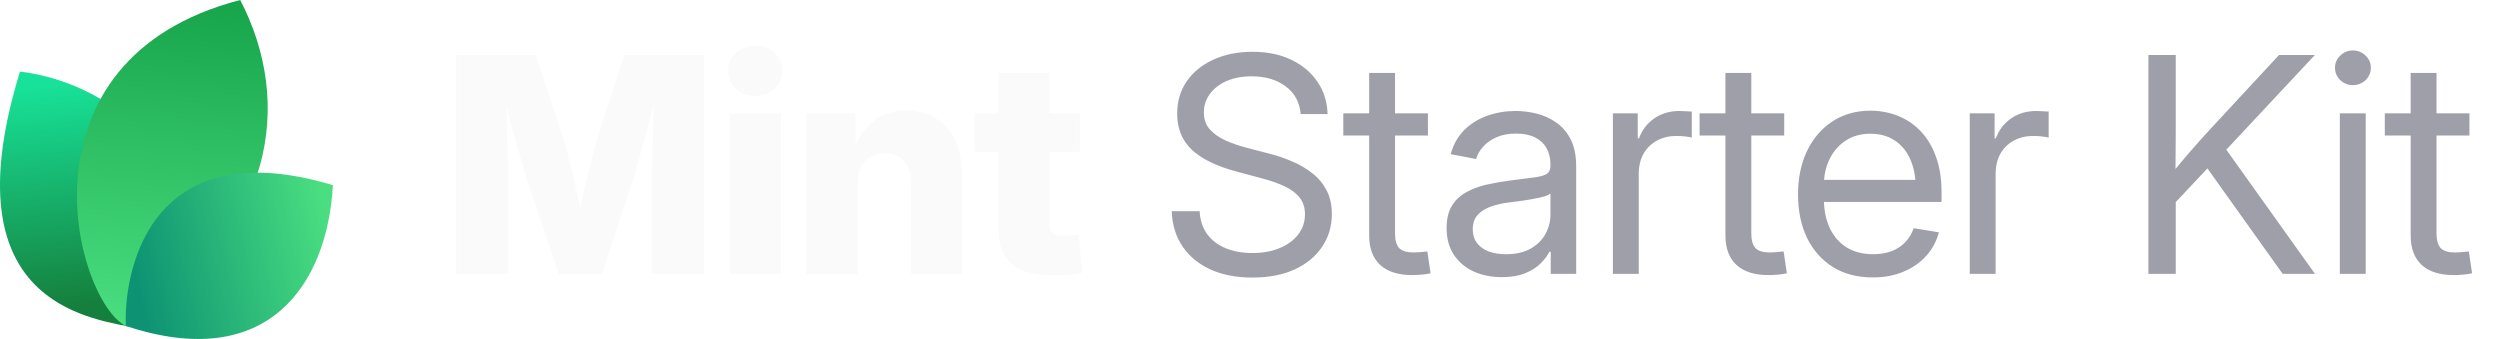
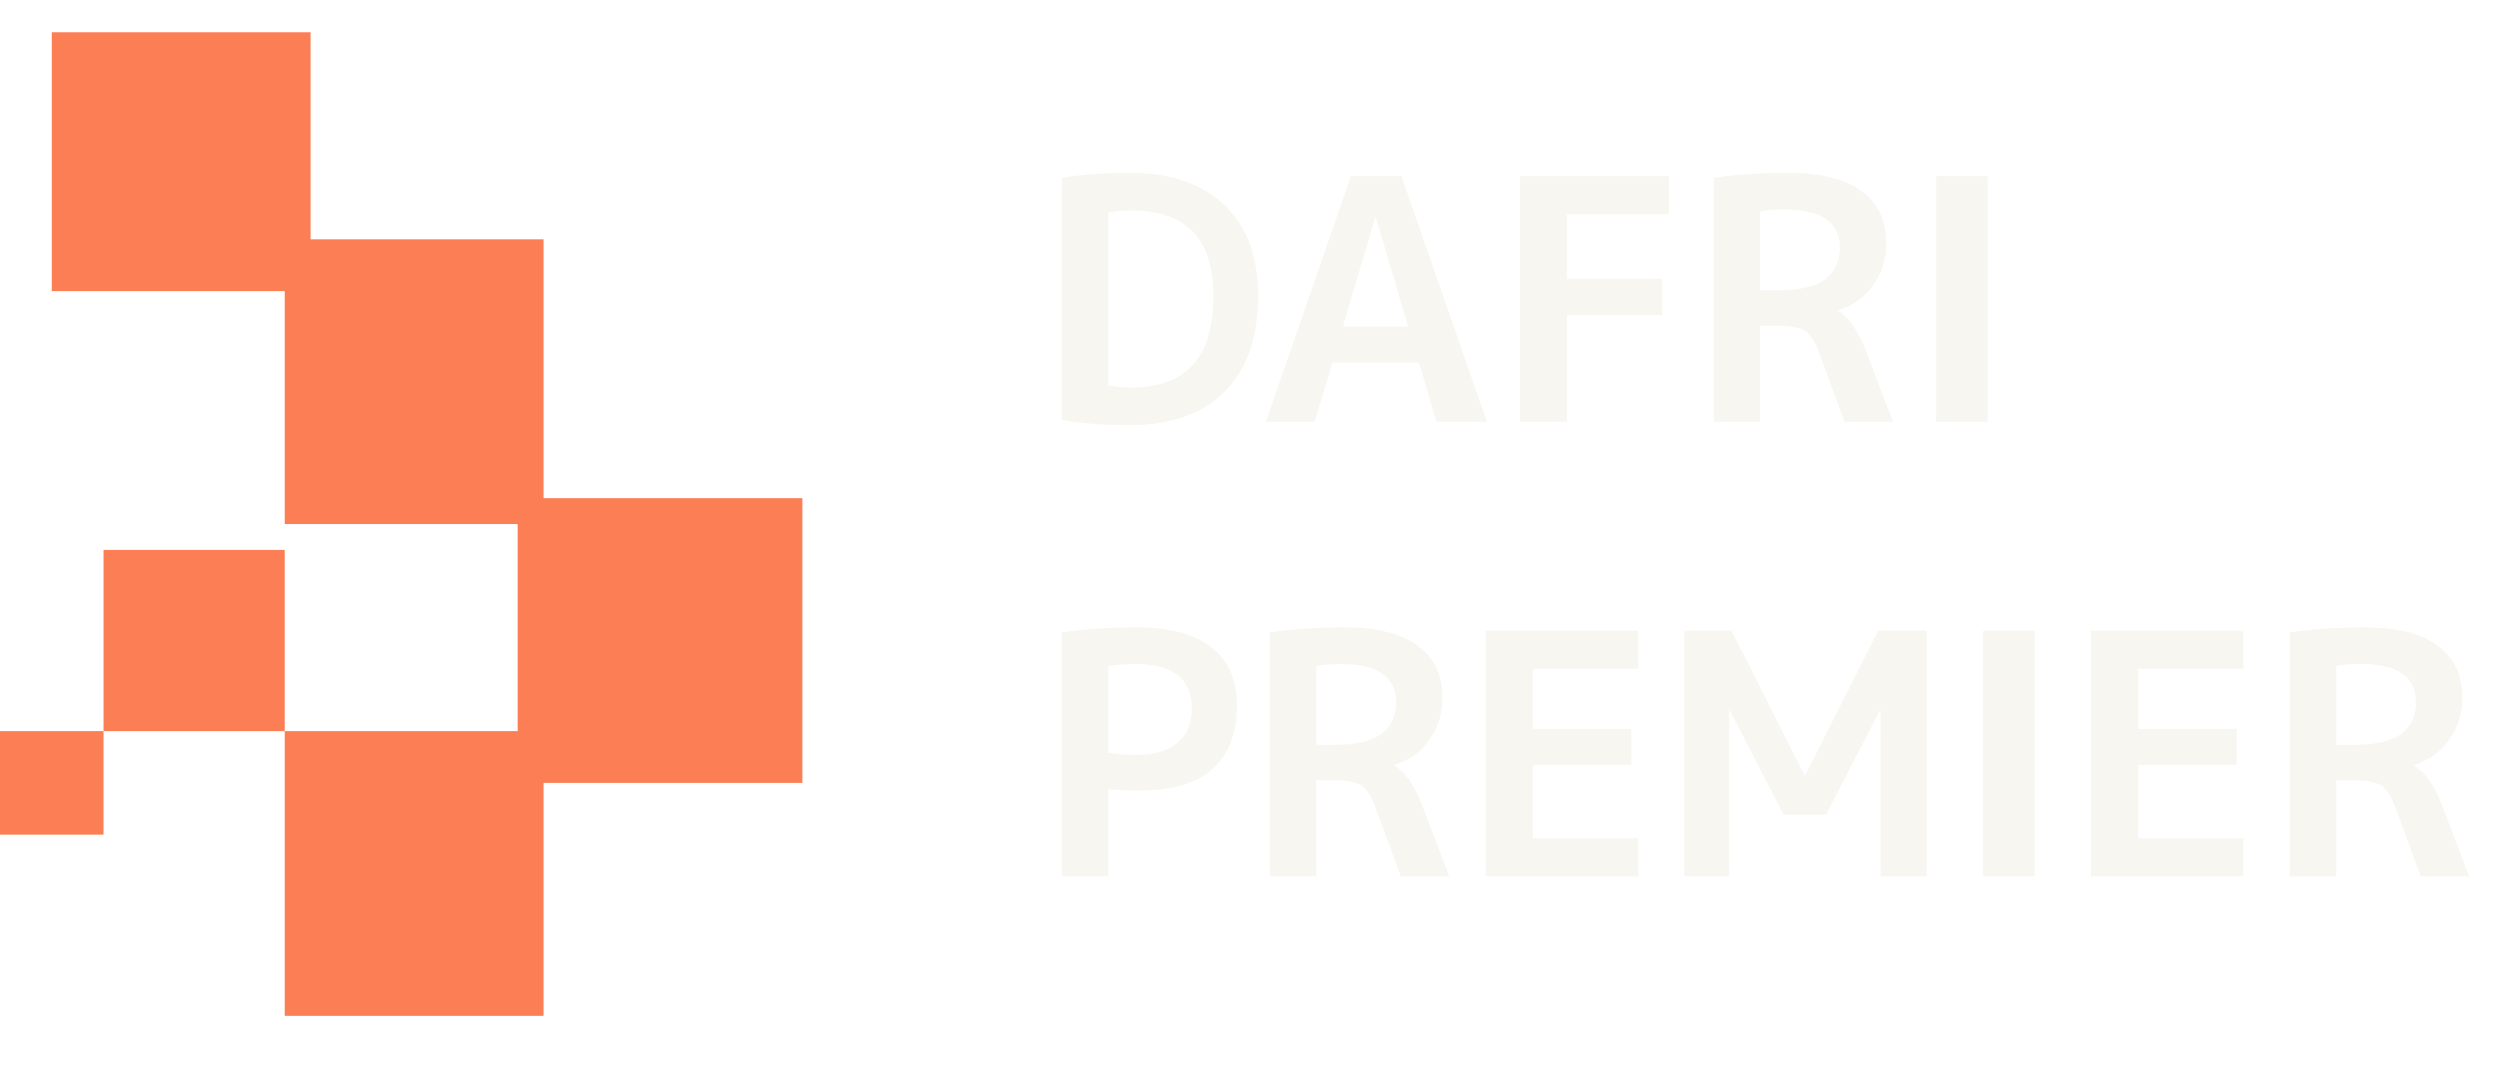
- <svg xmlns="http://www.w3.org/2000/svg" width="177" height="24" viewBox="0 0 177 24" fill="none">
-   <path d="M9.061 23.108C5.268 22.377 -3.391 20.627 1.417 5.064C9.634 6.099 16.973 14.064 9.061 23.108Z" fill="url(#paint0_linear_17557_2145)" />
-   <path d="M8.919 23.094C5.276 21.222 0.784 4.209 17.007 0C20.757 7.193 19.621 16.545 8.919 23.094Z" fill="url(#paint1_linear_17557_2145)" />
-   <path d="M8.914 23.079C8.735 19.882 10.159 9.085 23.57 13.111C23.181 20.123 18.984 26.418 8.914 23.079Z" fill="url(#paint2_linear_17557_2145)" />
-   <path d="M32.301 19.392V3.894H37.938L39.925 9.948C40.036 10.315 40.164 10.787 40.31 11.362C40.462 11.938 40.611 12.552 40.757 13.204C40.91 13.855 41.048 14.483 41.173 15.086C41.305 15.682 41.412 16.192 41.495 16.615H40.695C40.771 16.192 40.871 15.682 40.996 15.086C41.128 14.49 41.267 13.866 41.412 13.214C41.565 12.562 41.714 11.948 41.86 11.373C42.005 10.79 42.133 10.315 42.244 9.948L44.2 3.894H49.848V19.392H46.166V12.704C46.166 12.357 46.173 11.917 46.187 11.383C46.2 10.849 46.214 10.27 46.228 9.646C46.249 9.022 46.266 8.391 46.28 7.753C46.301 7.115 46.311 6.519 46.311 5.964H46.623C46.485 6.561 46.332 7.181 46.166 7.826C45.999 8.471 45.833 9.102 45.666 9.719C45.507 10.336 45.351 10.901 45.198 11.414C45.053 11.928 44.928 12.357 44.824 12.704L42.608 19.392H39.561L37.314 12.704C37.203 12.357 37.072 11.928 36.919 11.414C36.773 10.901 36.614 10.34 36.441 9.729C36.274 9.112 36.104 8.481 35.931 7.836C35.764 7.192 35.608 6.567 35.463 5.964H35.827C35.834 6.512 35.844 7.105 35.858 7.743C35.872 8.374 35.886 9.005 35.9 9.636C35.92 10.26 35.938 10.839 35.952 11.373C35.965 11.907 35.972 12.351 35.972 12.704V19.392H32.301ZM51.668 19.392V8.024H55.288V19.392H51.668ZM53.468 6.786C52.927 6.786 52.473 6.616 52.105 6.276C51.738 5.93 51.554 5.507 51.554 5.007C51.554 4.508 51.738 4.088 52.105 3.749C52.473 3.409 52.927 3.239 53.468 3.239C54.009 3.239 54.463 3.409 54.83 3.749C55.198 4.082 55.382 4.501 55.382 5.007C55.382 5.507 55.198 5.93 54.83 6.276C54.463 6.616 54.009 6.786 53.468 6.786ZM60.708 13.027V19.392H57.088V8.024H60.551L60.593 10.967H60.281C60.593 10.024 61.061 9.268 61.685 8.7C62.309 8.124 63.138 7.836 64.171 7.836C64.975 7.836 65.672 8.017 66.262 8.377C66.851 8.731 67.302 9.234 67.614 9.885C67.933 10.537 68.092 11.307 68.092 12.194V19.392H64.483V12.912C64.483 12.26 64.32 11.754 63.994 11.394C63.675 11.033 63.221 10.853 62.632 10.853C62.25 10.853 61.914 10.936 61.623 11.102C61.332 11.269 61.106 11.515 60.947 11.841C60.787 12.16 60.708 12.555 60.708 13.027ZM76.456 8.024V10.749H69.008V8.024H76.456ZM70.683 5.163H74.292V15.783C74.292 16.102 74.361 16.334 74.5 16.48C74.646 16.625 74.899 16.698 75.259 16.698C75.405 16.698 75.596 16.688 75.831 16.667C76.074 16.646 76.251 16.629 76.362 16.615L76.632 19.309C76.313 19.378 75.963 19.427 75.582 19.455C75.207 19.482 74.836 19.496 74.469 19.496C73.2 19.496 72.25 19.222 71.619 18.674C70.995 18.127 70.683 17.308 70.683 16.22V5.163Z" fill="#FAFAFA" />
-   <path d="M88.667 19.652C87.523 19.652 86.528 19.458 85.682 19.07C84.843 18.681 84.188 18.137 83.716 17.437C83.245 16.736 82.992 15.908 82.957 14.951H84.933C84.968 15.596 85.148 16.14 85.474 16.584C85.8 17.021 86.24 17.354 86.795 17.582C87.35 17.804 87.974 17.915 88.667 17.915C89.388 17.915 90.026 17.801 90.581 17.572C91.143 17.343 91.583 17.024 91.902 16.615C92.228 16.199 92.391 15.717 92.391 15.169C92.391 14.698 92.266 14.306 92.017 13.994C91.767 13.675 91.413 13.408 90.956 13.193C90.498 12.978 89.954 12.787 89.323 12.621L87.502 12.132C86.123 11.765 85.082 11.255 84.382 10.603C83.689 9.944 83.342 9.095 83.342 8.055C83.342 7.174 83.571 6.404 84.028 5.746C84.486 5.087 85.117 4.577 85.921 4.217C86.726 3.849 87.645 3.666 88.678 3.666C89.718 3.666 90.63 3.853 91.413 4.227C92.204 4.602 92.824 5.122 93.275 5.787C93.726 6.446 93.965 7.209 93.993 8.076H92.089C92.013 7.23 91.656 6.574 91.018 6.11C90.387 5.638 89.586 5.403 88.615 5.403C87.95 5.403 87.36 5.513 86.847 5.735C86.341 5.957 85.946 6.262 85.661 6.651C85.377 7.032 85.235 7.469 85.235 7.961C85.235 8.447 85.377 8.849 85.661 9.168C85.946 9.48 86.317 9.74 86.774 9.948C87.232 10.149 87.724 10.319 88.251 10.457L89.884 10.884C90.439 11.023 90.977 11.206 91.496 11.435C92.023 11.657 92.495 11.934 92.911 12.267C93.334 12.593 93.67 12.995 93.92 13.474C94.17 13.945 94.294 14.504 94.294 15.149C94.294 16.015 94.066 16.788 93.608 17.468C93.157 18.148 92.512 18.681 91.673 19.07C90.834 19.458 89.832 19.652 88.667 19.652ZM101.097 8.024V9.594H95.106V8.024H101.097ZM96.937 5.163H98.767V16.521C98.767 17 98.865 17.347 99.059 17.562C99.26 17.77 99.6 17.874 100.078 17.874C100.21 17.874 100.366 17.867 100.546 17.853C100.733 17.832 100.903 17.815 101.056 17.801L101.285 19.351C101.097 19.392 100.886 19.423 100.65 19.444C100.414 19.465 100.189 19.475 99.974 19.475C98.996 19.475 98.244 19.236 97.717 18.758C97.197 18.272 96.937 17.579 96.937 16.677V5.163ZM106.33 19.621C105.595 19.621 104.932 19.489 104.343 19.226C103.754 18.955 103.285 18.564 102.939 18.05C102.592 17.53 102.419 16.896 102.419 16.147C102.419 15.495 102.547 14.965 102.804 14.556C103.06 14.146 103.403 13.828 103.833 13.599C104.263 13.363 104.742 13.186 105.269 13.068C105.796 12.95 106.333 12.857 106.881 12.787C107.574 12.69 108.132 12.617 108.555 12.569C108.978 12.52 109.287 12.441 109.481 12.33C109.675 12.212 109.772 12.014 109.772 11.737V11.654C109.772 11.203 109.679 10.815 109.492 10.489C109.311 10.163 109.041 9.91 108.68 9.729C108.32 9.549 107.872 9.459 107.338 9.459C106.805 9.459 106.34 9.546 105.945 9.719C105.556 9.892 105.241 10.118 104.998 10.395C104.755 10.665 104.593 10.953 104.509 11.258L102.71 10.915C102.897 10.222 103.22 9.65 103.677 9.199C104.135 8.748 104.679 8.412 105.31 8.19C105.941 7.968 106.607 7.857 107.307 7.857C107.8 7.857 108.295 7.92 108.795 8.044C109.301 8.169 109.765 8.381 110.188 8.679C110.611 8.97 110.951 9.369 111.208 9.875C111.464 10.374 111.593 11.005 111.593 11.768V19.392H109.793V17.822H109.7C109.568 18.085 109.363 18.359 109.086 18.643C108.809 18.921 108.444 19.153 107.994 19.34C107.543 19.527 106.988 19.621 106.33 19.621ZM106.621 17.998C107.321 17.998 107.904 17.867 108.368 17.603C108.84 17.333 109.19 16.986 109.419 16.563C109.654 16.133 109.772 15.682 109.772 15.211V13.692C109.703 13.769 109.554 13.841 109.325 13.911C109.096 13.973 108.829 14.032 108.524 14.088C108.226 14.143 107.921 14.192 107.609 14.233C107.304 14.275 107.033 14.309 106.798 14.337C106.354 14.393 105.938 14.49 105.549 14.628C105.168 14.76 104.86 14.954 104.624 15.211C104.388 15.467 104.27 15.811 104.27 16.241C104.27 16.615 104.367 16.934 104.561 17.198C104.762 17.461 105.04 17.662 105.393 17.801C105.747 17.933 106.156 17.998 106.621 17.998ZM114.193 19.392V8.024H115.951V9.792H116.045C116.253 9.209 116.61 8.741 117.116 8.388C117.622 8.034 118.219 7.857 118.905 7.857C119.058 7.857 119.217 7.864 119.384 7.878C119.55 7.885 119.682 7.892 119.779 7.899V9.74C119.716 9.719 119.578 9.695 119.363 9.667C119.155 9.639 118.922 9.625 118.666 9.625C118.174 9.625 117.726 9.733 117.324 9.948C116.922 10.163 116.603 10.471 116.367 10.874C116.138 11.276 116.024 11.758 116.024 12.319V19.392H114.193ZM126.322 8.024V9.594H120.33V8.024H126.322ZM122.161 5.163H123.992V16.521C123.992 17 124.089 17.347 124.283 17.562C124.484 17.77 124.824 17.874 125.302 17.874C125.434 17.874 125.59 17.867 125.77 17.853C125.958 17.832 126.127 17.815 126.28 17.801L126.509 19.351C126.322 19.392 126.11 19.423 125.874 19.444C125.639 19.465 125.413 19.475 125.198 19.475C124.221 19.475 123.468 19.236 122.941 18.758C122.421 18.272 122.161 17.579 122.161 16.677V5.163ZM132.604 19.642C131.502 19.642 130.555 19.396 129.765 18.903C128.974 18.404 128.364 17.714 127.934 16.834C127.511 15.946 127.3 14.927 127.3 13.775C127.3 12.611 127.511 11.584 127.934 10.697C128.364 9.802 128.964 9.102 129.734 8.596C130.51 8.089 131.408 7.836 132.428 7.836C133.1 7.836 133.738 7.954 134.341 8.19C134.952 8.426 135.489 8.783 135.954 9.261C136.425 9.74 136.793 10.343 137.056 11.071C137.327 11.792 137.462 12.645 137.462 13.63V14.296H128.433V12.735H136.463L135.631 13.297C135.631 12.541 135.506 11.876 135.257 11.3C135.007 10.725 134.643 10.277 134.165 9.958C133.686 9.632 133.107 9.469 132.428 9.469C131.748 9.469 131.162 9.632 130.67 9.958C130.177 10.284 129.796 10.725 129.526 11.279C129.262 11.827 129.13 12.441 129.13 13.12V14.046C129.13 14.864 129.273 15.572 129.557 16.168C129.841 16.757 130.243 17.211 130.763 17.53C131.283 17.842 131.901 17.998 132.615 17.998C133.093 17.998 133.523 17.929 133.905 17.79C134.293 17.645 134.619 17.433 134.882 17.156C135.153 16.879 135.354 16.546 135.486 16.157L137.275 16.449C137.108 17.08 136.81 17.634 136.38 18.113C135.95 18.591 135.413 18.966 134.768 19.236C134.123 19.507 133.402 19.642 132.604 19.642ZM139.459 19.392V8.024H141.217V9.792H141.311C141.519 9.209 141.876 8.741 142.382 8.388C142.888 8.034 143.485 7.857 144.171 7.857C144.324 7.857 144.483 7.864 144.649 7.878C144.816 7.885 144.948 7.892 145.045 7.899V9.74C144.982 9.719 144.844 9.695 144.629 9.667C144.421 9.639 144.188 9.625 143.932 9.625C143.439 9.625 142.992 9.733 142.59 9.948C142.188 10.163 141.869 10.471 141.633 10.874C141.404 11.276 141.29 11.758 141.29 12.319V19.392H139.459ZM153.429 14.961V12.715C153.783 12.257 154.136 11.82 154.49 11.404C154.844 10.981 155.204 10.565 155.572 10.156C155.939 9.74 156.314 9.327 156.695 8.918L161.355 3.894H163.893L157.277 10.967H157.184L153.429 14.961ZM152.108 19.392V3.894H154.043V9.241L154.022 12.559L154.043 13.505V19.392H152.108ZM161.615 19.392L155.967 11.477L157.173 9.969L163.903 19.392H161.615ZM165.661 19.392V8.024H167.492V19.392H165.661ZM166.587 6.027C166.24 6.027 165.942 5.909 165.692 5.673C165.443 5.43 165.318 5.139 165.318 4.799C165.318 4.459 165.443 4.172 165.692 3.936C165.942 3.693 166.24 3.572 166.587 3.572C166.934 3.572 167.232 3.693 167.482 3.936C167.731 4.172 167.856 4.459 167.856 4.799C167.856 5.139 167.731 5.43 167.482 5.673C167.232 5.909 166.934 6.027 166.587 6.027ZM174.836 8.024V9.594H168.844V8.024H174.836ZM170.675 5.163H172.506V16.521C172.506 17 172.603 17.347 172.797 17.562C172.998 17.77 173.338 17.874 173.816 17.874C173.948 17.874 174.104 17.867 174.284 17.853C174.472 17.832 174.641 17.815 174.794 17.801L175.023 19.351C174.836 19.392 174.624 19.423 174.388 19.444C174.153 19.465 173.927 19.475 173.712 19.475C172.735 19.475 171.982 19.236 171.455 18.758C170.935 18.272 170.675 17.579 170.675 16.677V5.163Z" fill="#9F9FA9" />
-   <defs>
-     <linearGradient id="paint0_linear_17557_2145" x1="3.776" y1="5.916" x2="5.232" y2="21.559" gradientUnits="userSpaceOnUse">
-       <stop stop-color="#18E299" />
-       <stop offset="1" stop-color="#15803D" />
-     </linearGradient>
-     <linearGradient id="paint1_linear_17557_2145" x1="12.171" y1="-0.718" x2="10.19" y2="22.983" gradientUnits="userSpaceOnUse">
-       <stop stop-color="#16A34A" />
-       <stop offset="1" stop-color="#4ADE80" />
-     </linearGradient>
-     <linearGradient id="paint2_linear_17557_2145" x1="23.133" y1="15.353" x2="9.338" y2="18.52" gradientUnits="userSpaceOnUse">
-       <stop stop-color="#4ADE80" />
-       <stop offset="1" stop-color="#0D9373" />
-     </linearGradient>
-   </defs>
+ <svg xmlns="http://www.w3.org/2000/svg" width="310" height="132" viewBox="0 0 110 44" fill="none">
+   <path d="M55.356 11.587C55.356 13.433 54.863 14.844 53.876 15.821C52.899 16.798 51.502 17.287 49.686 17.287C48.63 17.287 47.643 17.213 46.725 17.065V6.405C47.643 6.257 48.63 6.183 49.686 6.183C51.492 6.183 52.889 6.657 53.876 7.604C54.863 8.542 55.356 9.869 55.356 11.587ZM53.387 11.587C53.387 9.09 52.188 7.841 49.789 7.841C49.414 7.841 49.074 7.871 48.768 7.93V15.54C49.074 15.599 49.414 15.629 49.789 15.629C50.994 15.629 51.892 15.298 52.484 14.637C53.086 13.976 53.387 12.959 53.387 11.587ZM55.697 17.139L59.443 6.331H61.664L65.424 17.139H63.203L62.434 14.533H58.629L57.844 17.139H55.697ZM59.087 12.949H61.96L60.538 8.152H60.509L59.087 12.949ZM66.873 6.331H73.432V8.004H68.946V10.847H73.135V12.446H68.946V17.139H66.873V6.331ZM77.443 12.919V17.139H75.4V6.405C76.407 6.257 77.492 6.183 78.657 6.183C80.108 6.183 81.194 6.454 81.914 6.997C82.635 7.53 82.995 8.285 82.995 9.262C82.995 9.973 82.802 10.595 82.418 11.128C82.043 11.661 81.529 12.031 80.878 12.238V12.268C81.352 12.544 81.761 13.132 82.107 14.03L83.291 17.139H81.159L80.034 14.074C79.856 13.6 79.654 13.29 79.427 13.141C79.2 12.993 78.81 12.919 78.257 12.919H77.443ZM77.443 11.35H78.317C80.073 11.35 80.952 10.723 80.952 9.47C80.952 8.354 80.138 7.797 78.509 7.797C78.104 7.797 77.749 7.826 77.443 7.886V11.35ZM85.192 17.139V6.331H87.457V17.139H85.192ZM46.725 26.405C47.751 26.257 48.837 26.183 49.982 26.183C51.462 26.183 52.573 26.479 53.313 27.071C54.053 27.654 54.424 28.502 54.424 29.618C54.424 30.852 54.063 31.784 53.343 32.416C52.632 33.048 51.576 33.364 50.174 33.364C49.602 33.364 49.133 33.344 48.768 33.304V37.139H46.725V26.405ZM48.768 31.705C49.143 31.765 49.548 31.794 49.982 31.794C50.781 31.794 51.388 31.621 51.803 31.276C52.227 30.921 52.44 30.417 52.44 29.766C52.44 28.453 51.62 27.797 49.982 27.797C49.538 27.797 49.133 27.826 48.768 27.886V31.705ZM57.917 32.919V37.139H55.873V26.405C56.88 26.257 57.966 26.183 59.131 26.183C60.582 26.183 61.667 26.454 62.388 26.997C63.108 27.53 63.469 28.285 63.469 29.262C63.469 29.973 63.276 30.595 62.891 31.128C62.516 31.661 62.003 32.031 61.351 32.238V32.268C61.825 32.544 62.235 33.132 62.58 34.03L63.765 37.139H61.633L60.508 34.074C60.33 33.6 60.127 33.289 59.901 33.141C59.673 32.993 59.284 32.919 58.731 32.919H57.917ZM57.917 31.35H58.79C60.547 31.35 61.425 30.723 61.425 29.47C61.425 28.354 60.611 27.797 58.983 27.797C58.578 27.797 58.223 27.826 57.917 27.886V31.35ZM67.442 28.004V30.654H71.78V32.238H67.442V35.466H72.076V37.139H65.369V26.331H72.076V28.004H67.442ZM82.745 29.84H82.715L80.346 34.429H78.481L76.112 29.84H76.082V37.139H74.113V26.331H76.186L79.398 32.697H79.428L82.641 26.331H84.773V37.139H82.745V29.84ZM87.259 37.139V26.331H89.524V37.139H87.259ZM94.078 28.004V30.654H98.416V32.238H94.078V35.466H98.712V37.139H92.006V26.331H98.712V28.004H94.078ZM102.793 32.919V37.139H100.749V26.405C101.756 26.257 102.842 26.183 104.007 26.183C105.458 26.183 106.543 26.454 107.264 26.997C107.984 27.53 108.345 28.285 108.345 29.262C108.345 29.973 108.152 30.595 107.767 31.128C107.392 31.661 106.879 32.031 106.227 32.238V32.268C106.701 32.544 107.111 33.132 107.456 34.03L108.641 37.139H106.509L105.384 34.074C105.206 33.6 105.004 33.289 104.777 33.141C104.549 32.993 104.16 32.919 103.607 32.919H102.793ZM102.793 31.35H103.666C105.423 31.35 106.301 30.723 106.301 29.47C106.301 28.354 105.487 27.797 103.859 27.797C103.454 27.797 103.099 27.826 102.793 27.886V31.35Z" fill="#F7F6F1" />
+   <path fill-rule="evenodd" clip-rule="evenodd" d="M13.666 0H2.278V11.389H12.528V21.639H22.777V30.75H12.528V22.777H4.556V30.75H12.528L12.528 43.277H23.916V33.027H35.305V20.5H23.916V9.111H13.666V0ZM4.555 30.75H0V35.305H4.555V30.75Z" fill="#FC7E54" />
</svg>
